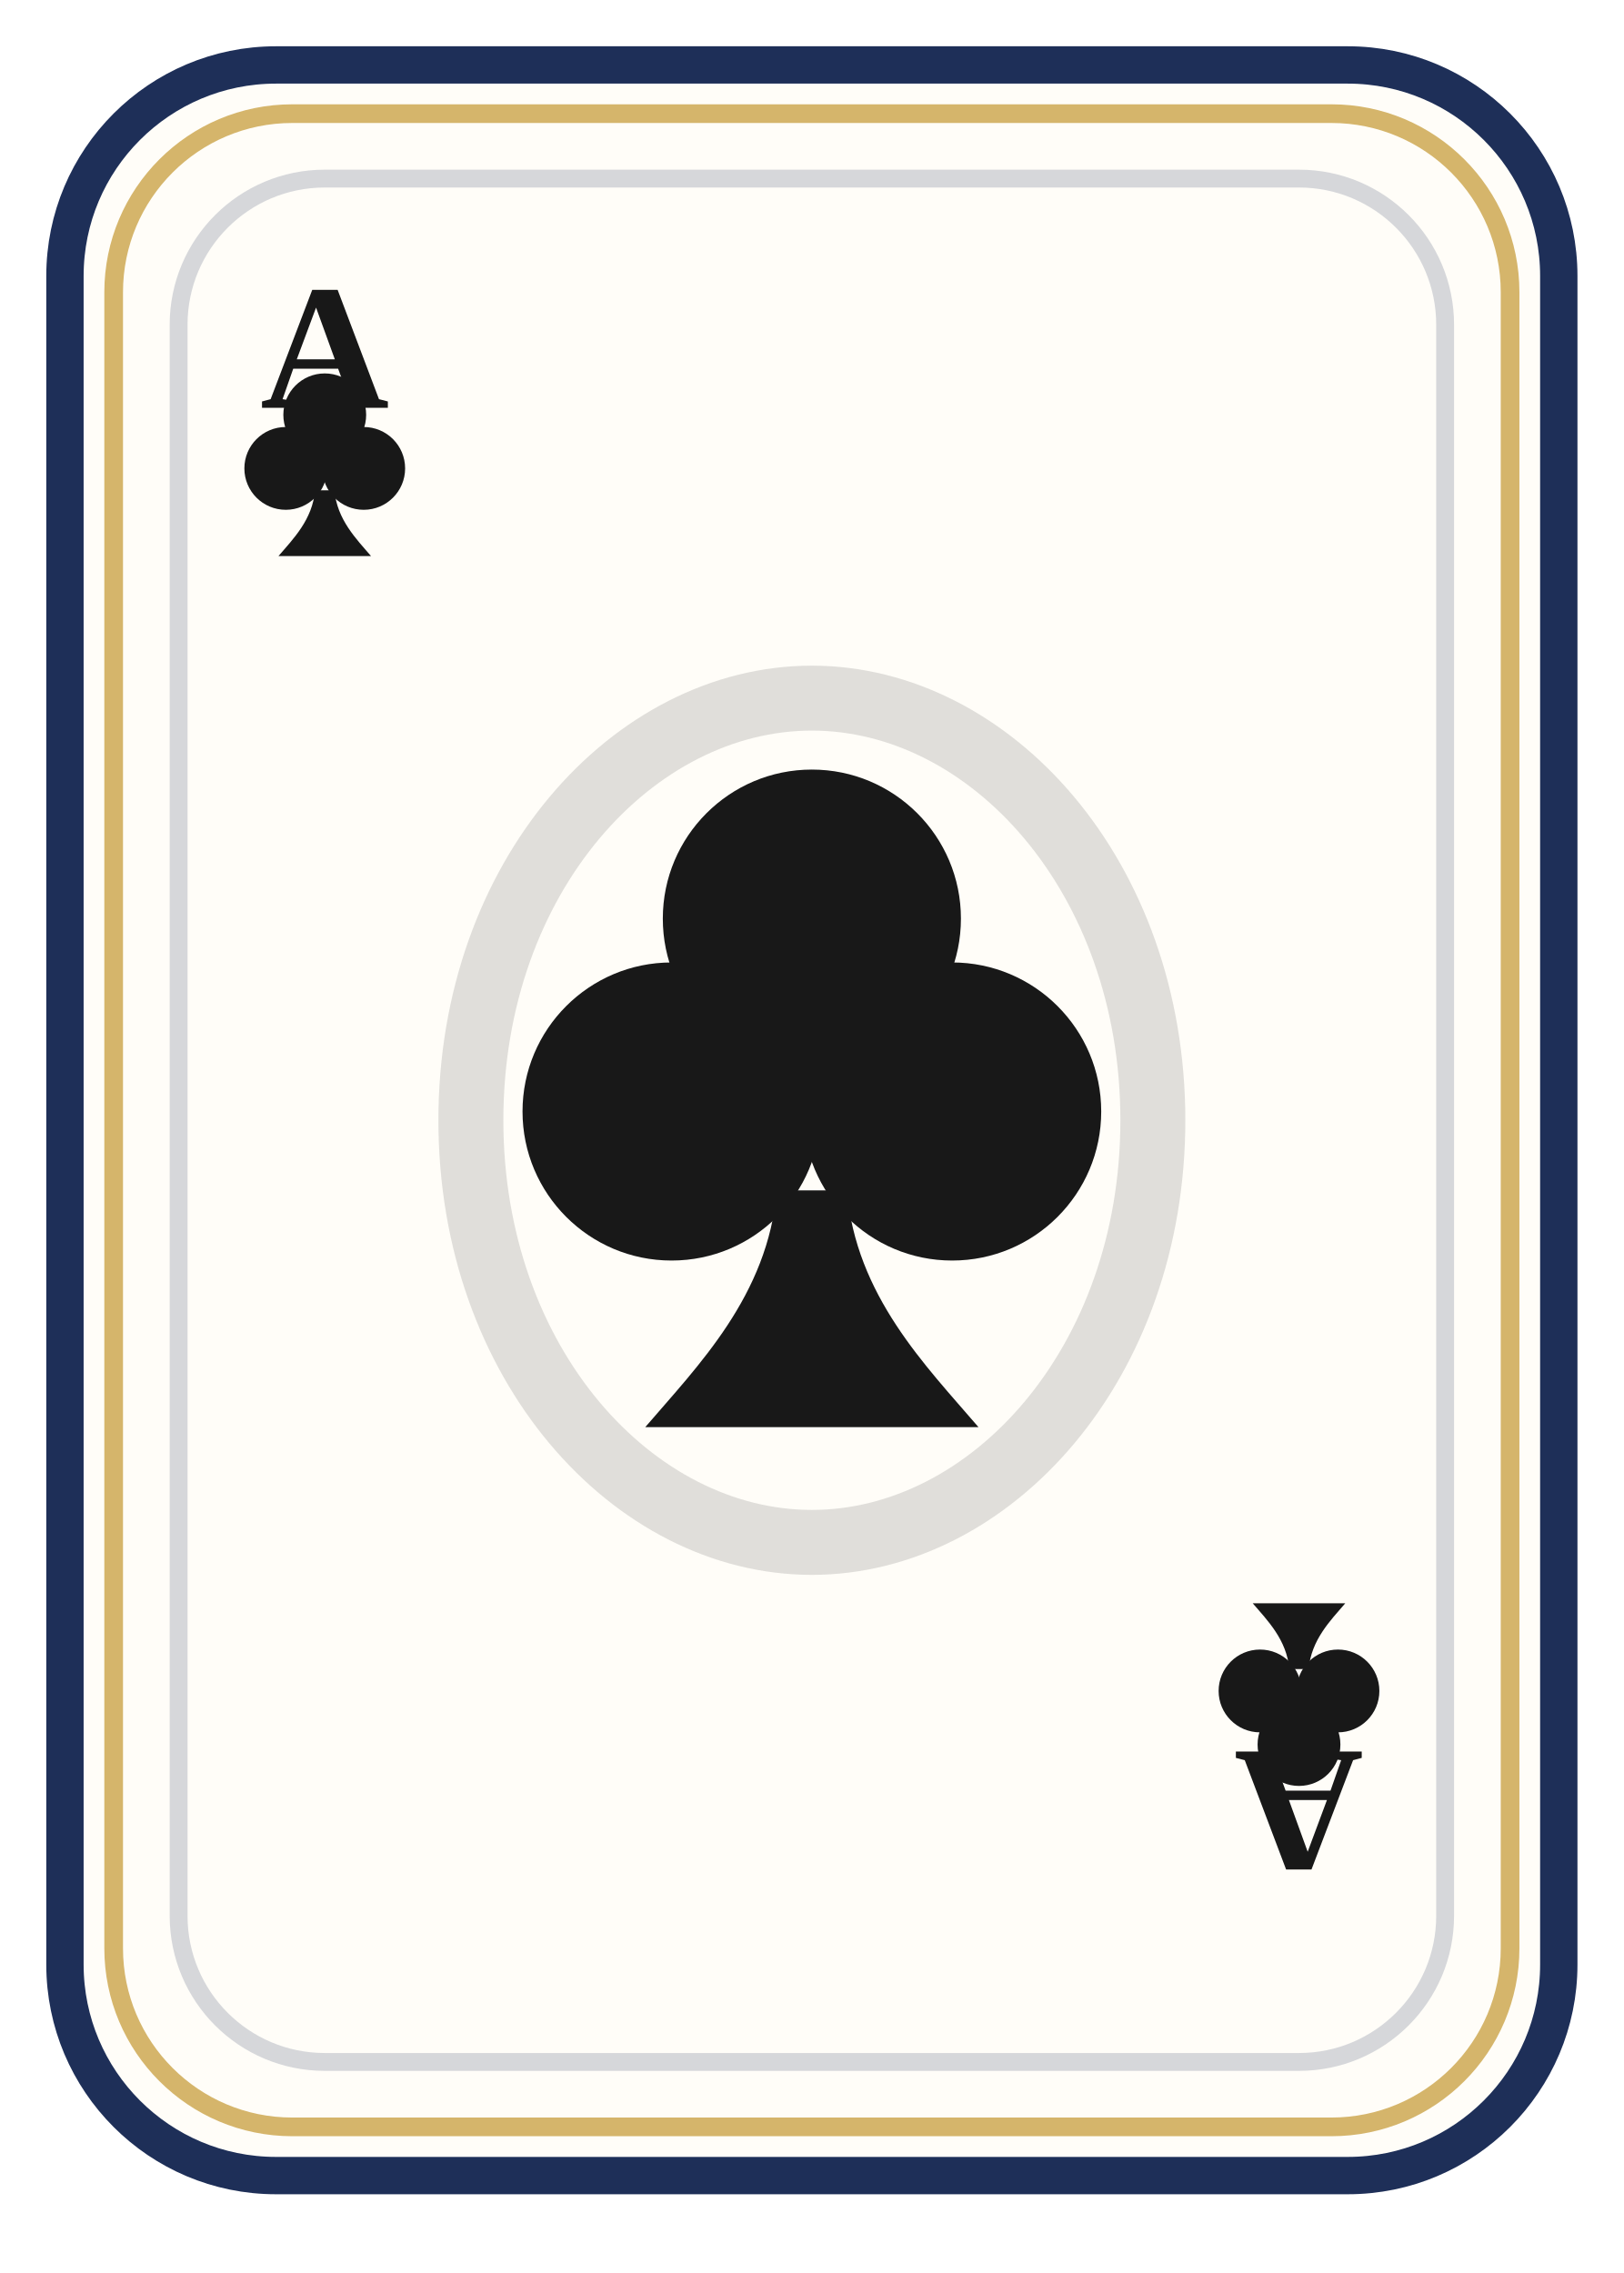
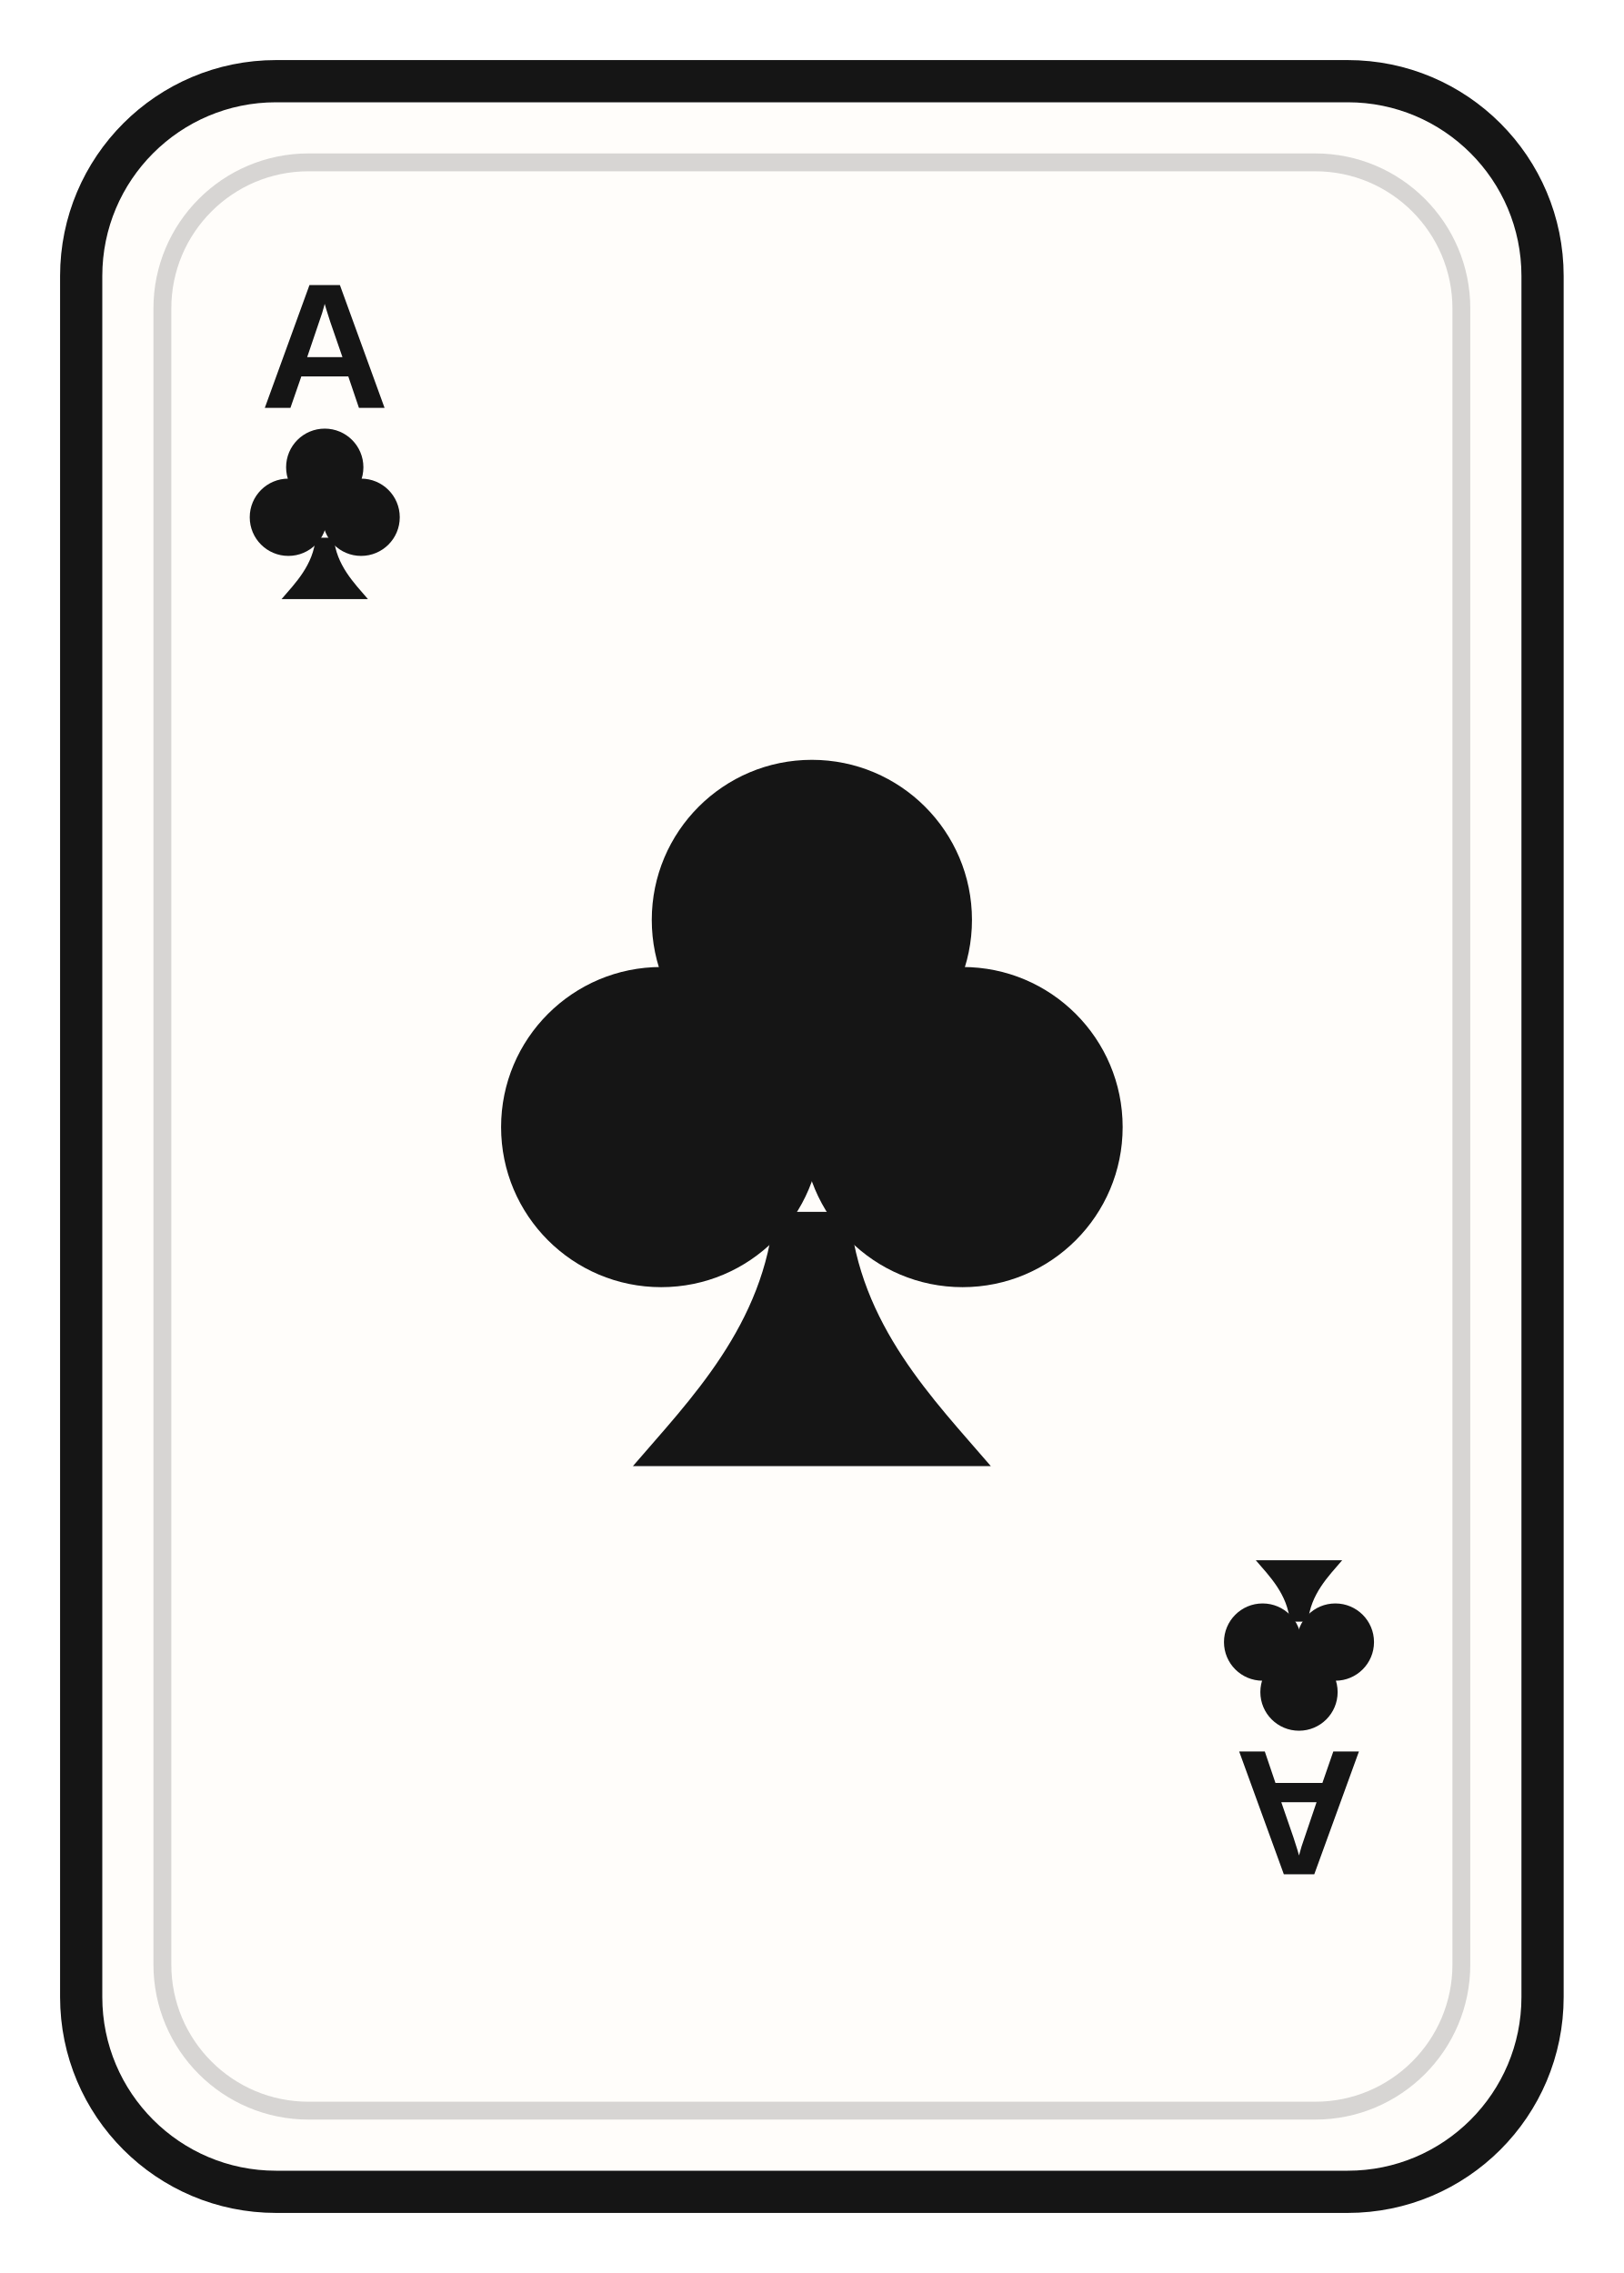
- <svg xmlns="http://www.w3.org/2000/svg" viewBox="0 0 100 140" role="img">
-   <rect x="5" y="6" width="90" height="128" rx="13" fill="rgba(17,17,17,.12)" />
-   <rect x="4" y="4" width="92" height="130" rx="13" fill="#fffdf8" stroke="#1e2f58" stroke-width="2.3" />
-   <rect x="7" y="7" width="86" height="124" rx="11" fill="none" stroke="#d5b56b" stroke-width="1.15" />
-   <rect x="11" y="11" width="78" height="116" rx="9" fill="none" stroke="rgba(30,47,88,.18)" stroke-width="1.1" />
+ <svg xmlns="http://www.w3.org/2000/svg" viewBox="0 0 100 140" role="img" aria-hidden="true">
+   <rect x="5" y="5" width="90" height="130" rx="12" fill="#fffdfa" stroke="#151515" stroke-width="2.6" />
+   <rect x="10" y="10" width="80" height="120" rx="9" fill="none" stroke="#151515" stroke-opacity="0.17" stroke-width="1.1" />
  <g>
-     <text x="20" y="22" text-anchor="middle" dominant-baseline="middle" font-size="11" font-weight="900" fill="#181818">A</text>
-     <g fill="#181818">
-       <g transform="translate(20 29) scale(0.15) translate(-50 -50)">
-         <circle cx="50" cy="27" r="17" />
-         <circle cx="34" cy="49" r="17" />
-         <circle cx="66" cy="49" r="17" />
-         <path d="M46 58 C45 70 37 78 31 85 L69 85 C63 78 55 70 54 58 Z" />
-       </g>
-     </g>
-   </g>
-   <g transform="rotate(180 80 111)">
-     <text x="80" y="111" text-anchor="middle" dominant-baseline="middle" font-size="11" font-weight="900" fill="#181818">A</text>
-     <g fill="#181818">
-       <g transform="translate(80 118) scale(0.15) translate(-50 -50)">
-         <circle cx="50" cy="27" r="17" />
-         <circle cx="34" cy="49" r="17" />
-         <circle cx="66" cy="49" r="17" />
-         <path d="M46 58 C45 70 37 78 31 85 L69 85 C63 78 55 70 54 58 Z" />
-       </g>
-     </g>
-   </g>
-   <g fill="#181818">
-     <g transform="translate(50 69) scale(0.54) translate(-50 -50)">
+     <text x="20" y="22" text-anchor="middle" dominant-baseline="middle" font-size="11" font-weight="800" fill="#151515" font-family="Arial, Helvetica, sans-serif">A</text>
+     <g transform="translate(20 32) scale(0.14) translate(-50 -50)" fill="#151515">
      <circle cx="50" cy="27" r="17" />
      <circle cx="34" cy="49" r="17" />
      <circle cx="66" cy="49" r="17" />
      <path d="M46 58 C45 70 37 78 31 85 L69 85 C63 78 55 70 54 58 Z" />
    </g>
  </g>
-   <path d="M29 69 C29 54 39 43 50 43 C61 43 71 54 71 69 C71 84 61 95 50 95 C39 95 29 84 29 69 Z" fill="none" stroke="#18181822" stroke-width="4" />
+   <g transform="rotate(180 80 111)">
+     <text x="80" y="111" text-anchor="middle" dominant-baseline="middle" font-size="11" font-weight="800" fill="#151515" font-family="Arial, Helvetica, sans-serif">A</text>
+     <g transform="translate(80 121) scale(0.14) translate(-50 -50)" fill="#151515">
+       <circle cx="50" cy="27" r="17" />
+       <circle cx="34" cy="49" r="17" />
+       <circle cx="66" cy="49" r="17" />
+       <path d="M46 58 C45 70 37 78 31 85 L69 85 C63 78 55 70 54 58 Z" />
+     </g>
+   </g>
+   <g transform="translate(50 70) scale(0.58) translate(-50 -50)" fill="#151515">
+     <circle cx="50" cy="27" r="17" />
+     <circle cx="34" cy="49" r="17" />
+     <circle cx="66" cy="49" r="17" />
+     <path d="M46 58 C45 70 37 78 31 85 L69 85 C63 78 55 70 54 58 Z" />
+   </g>
</svg>
